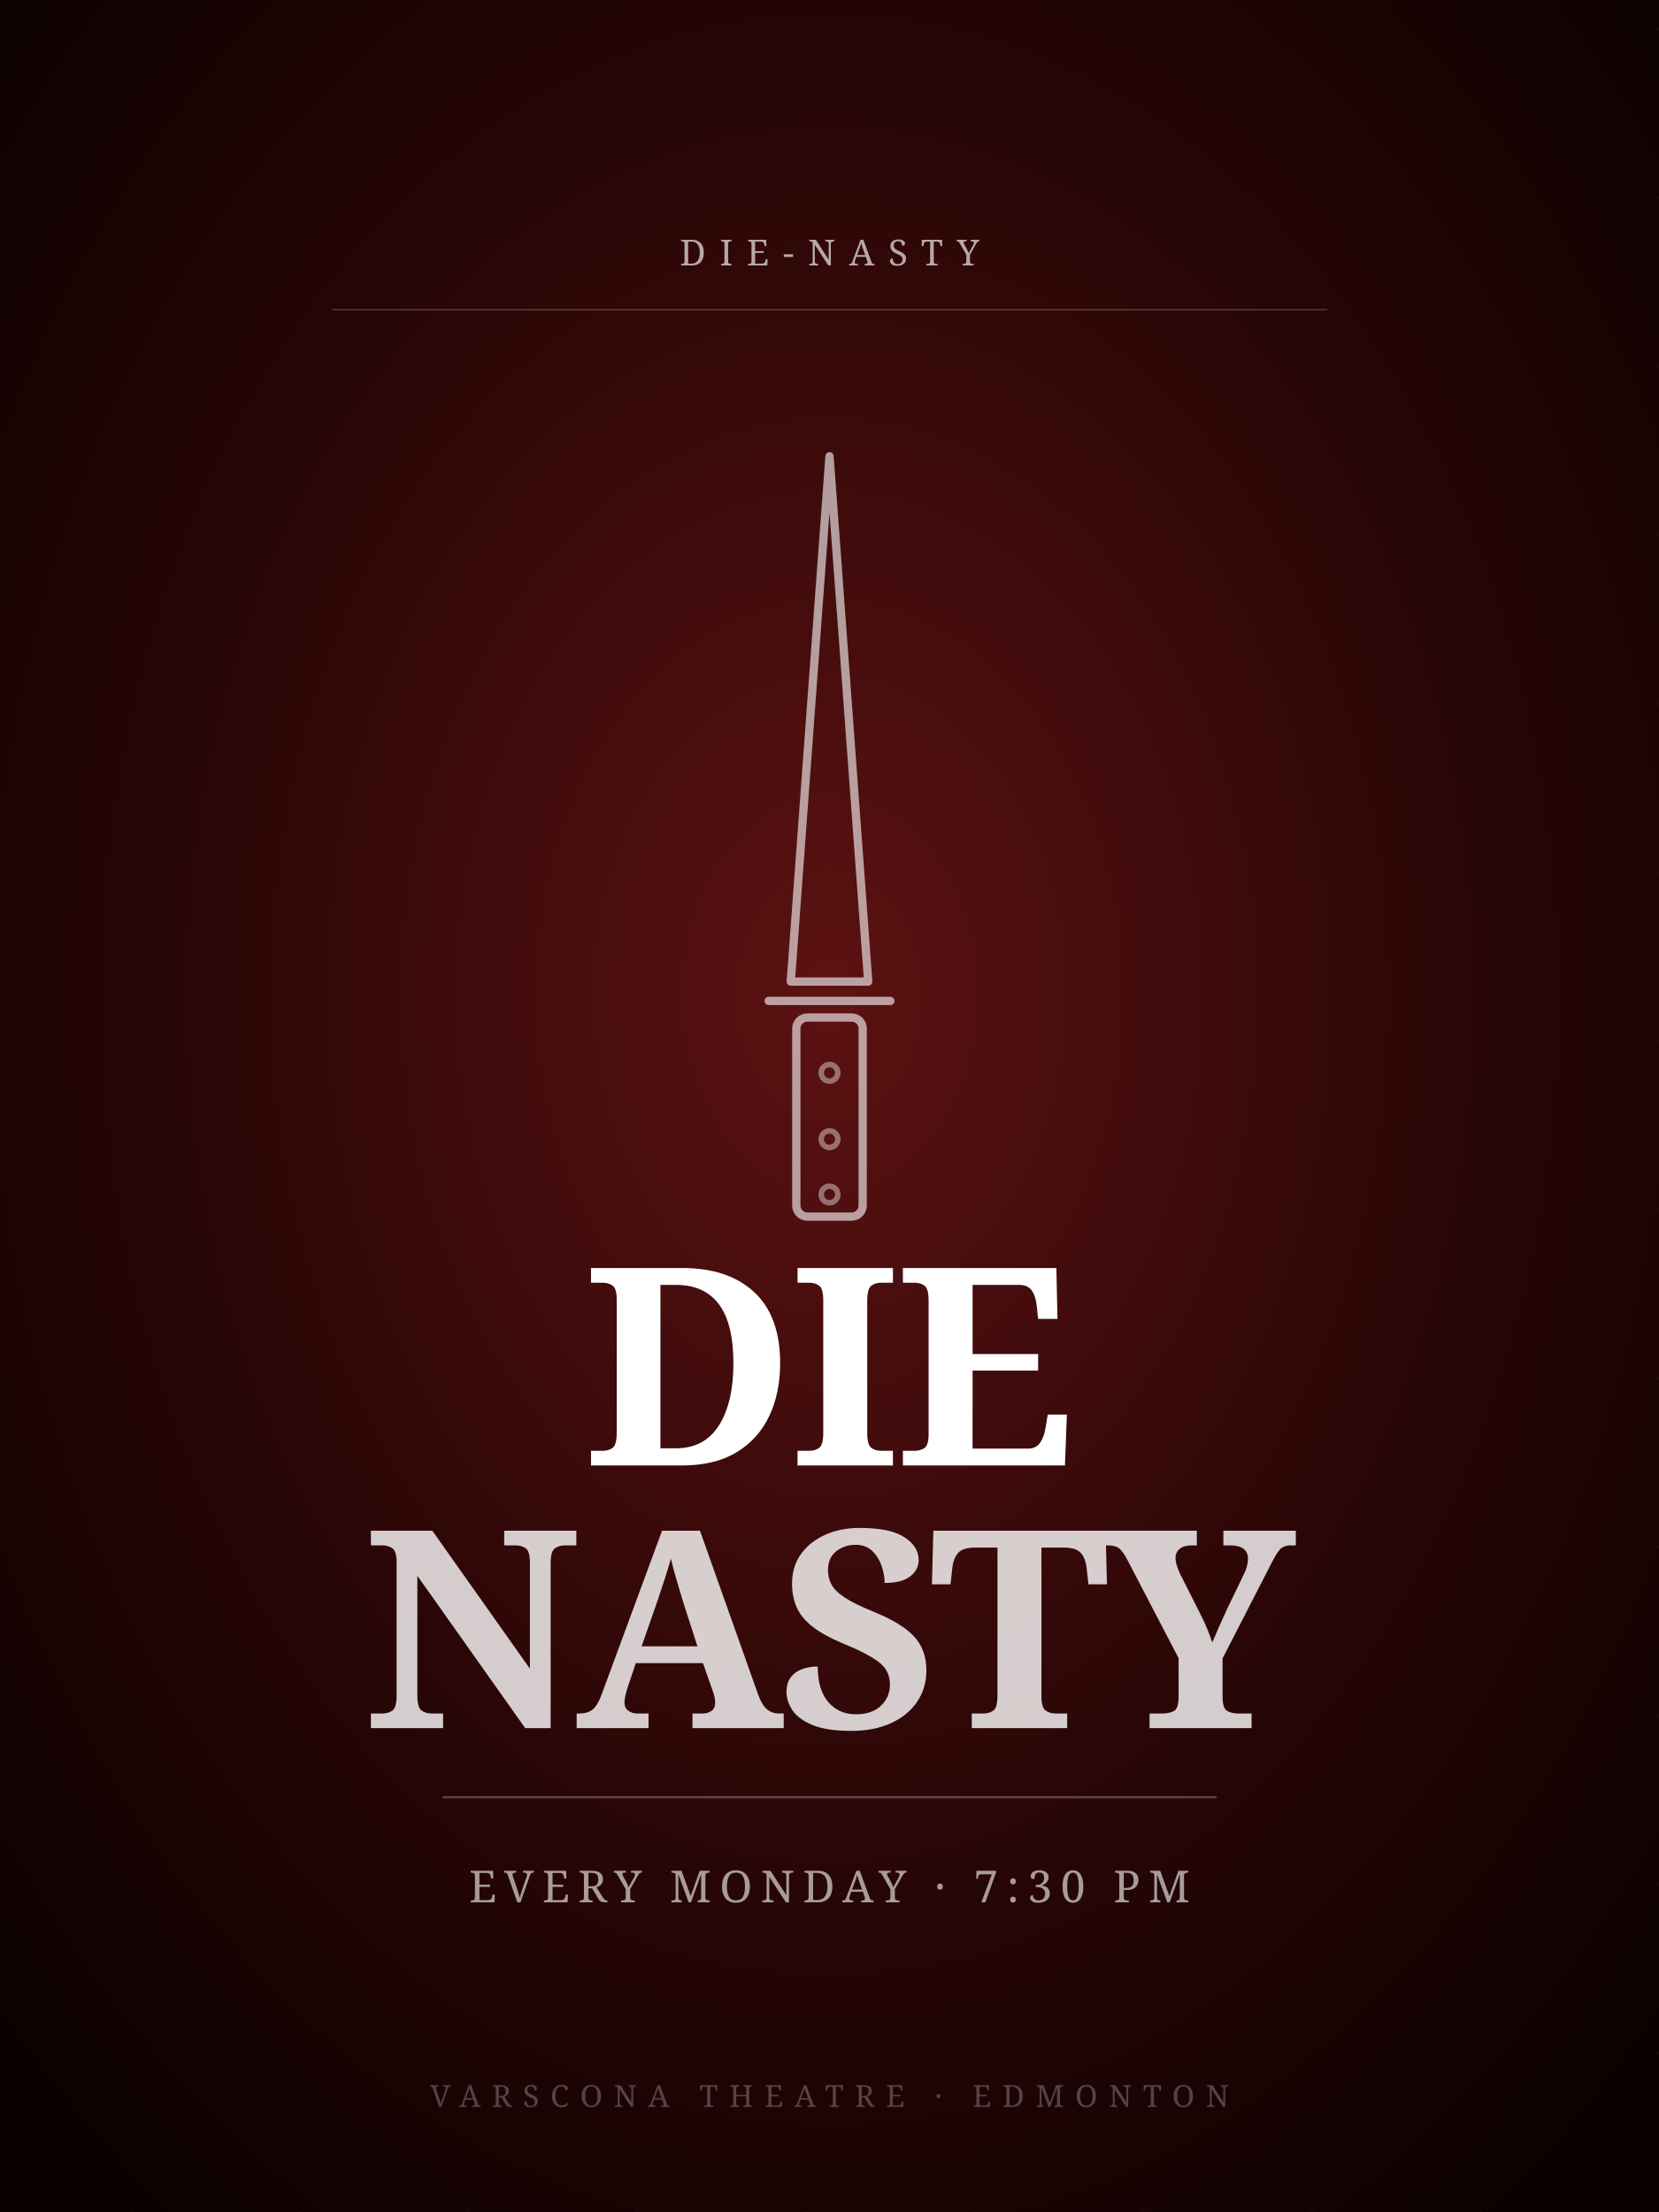
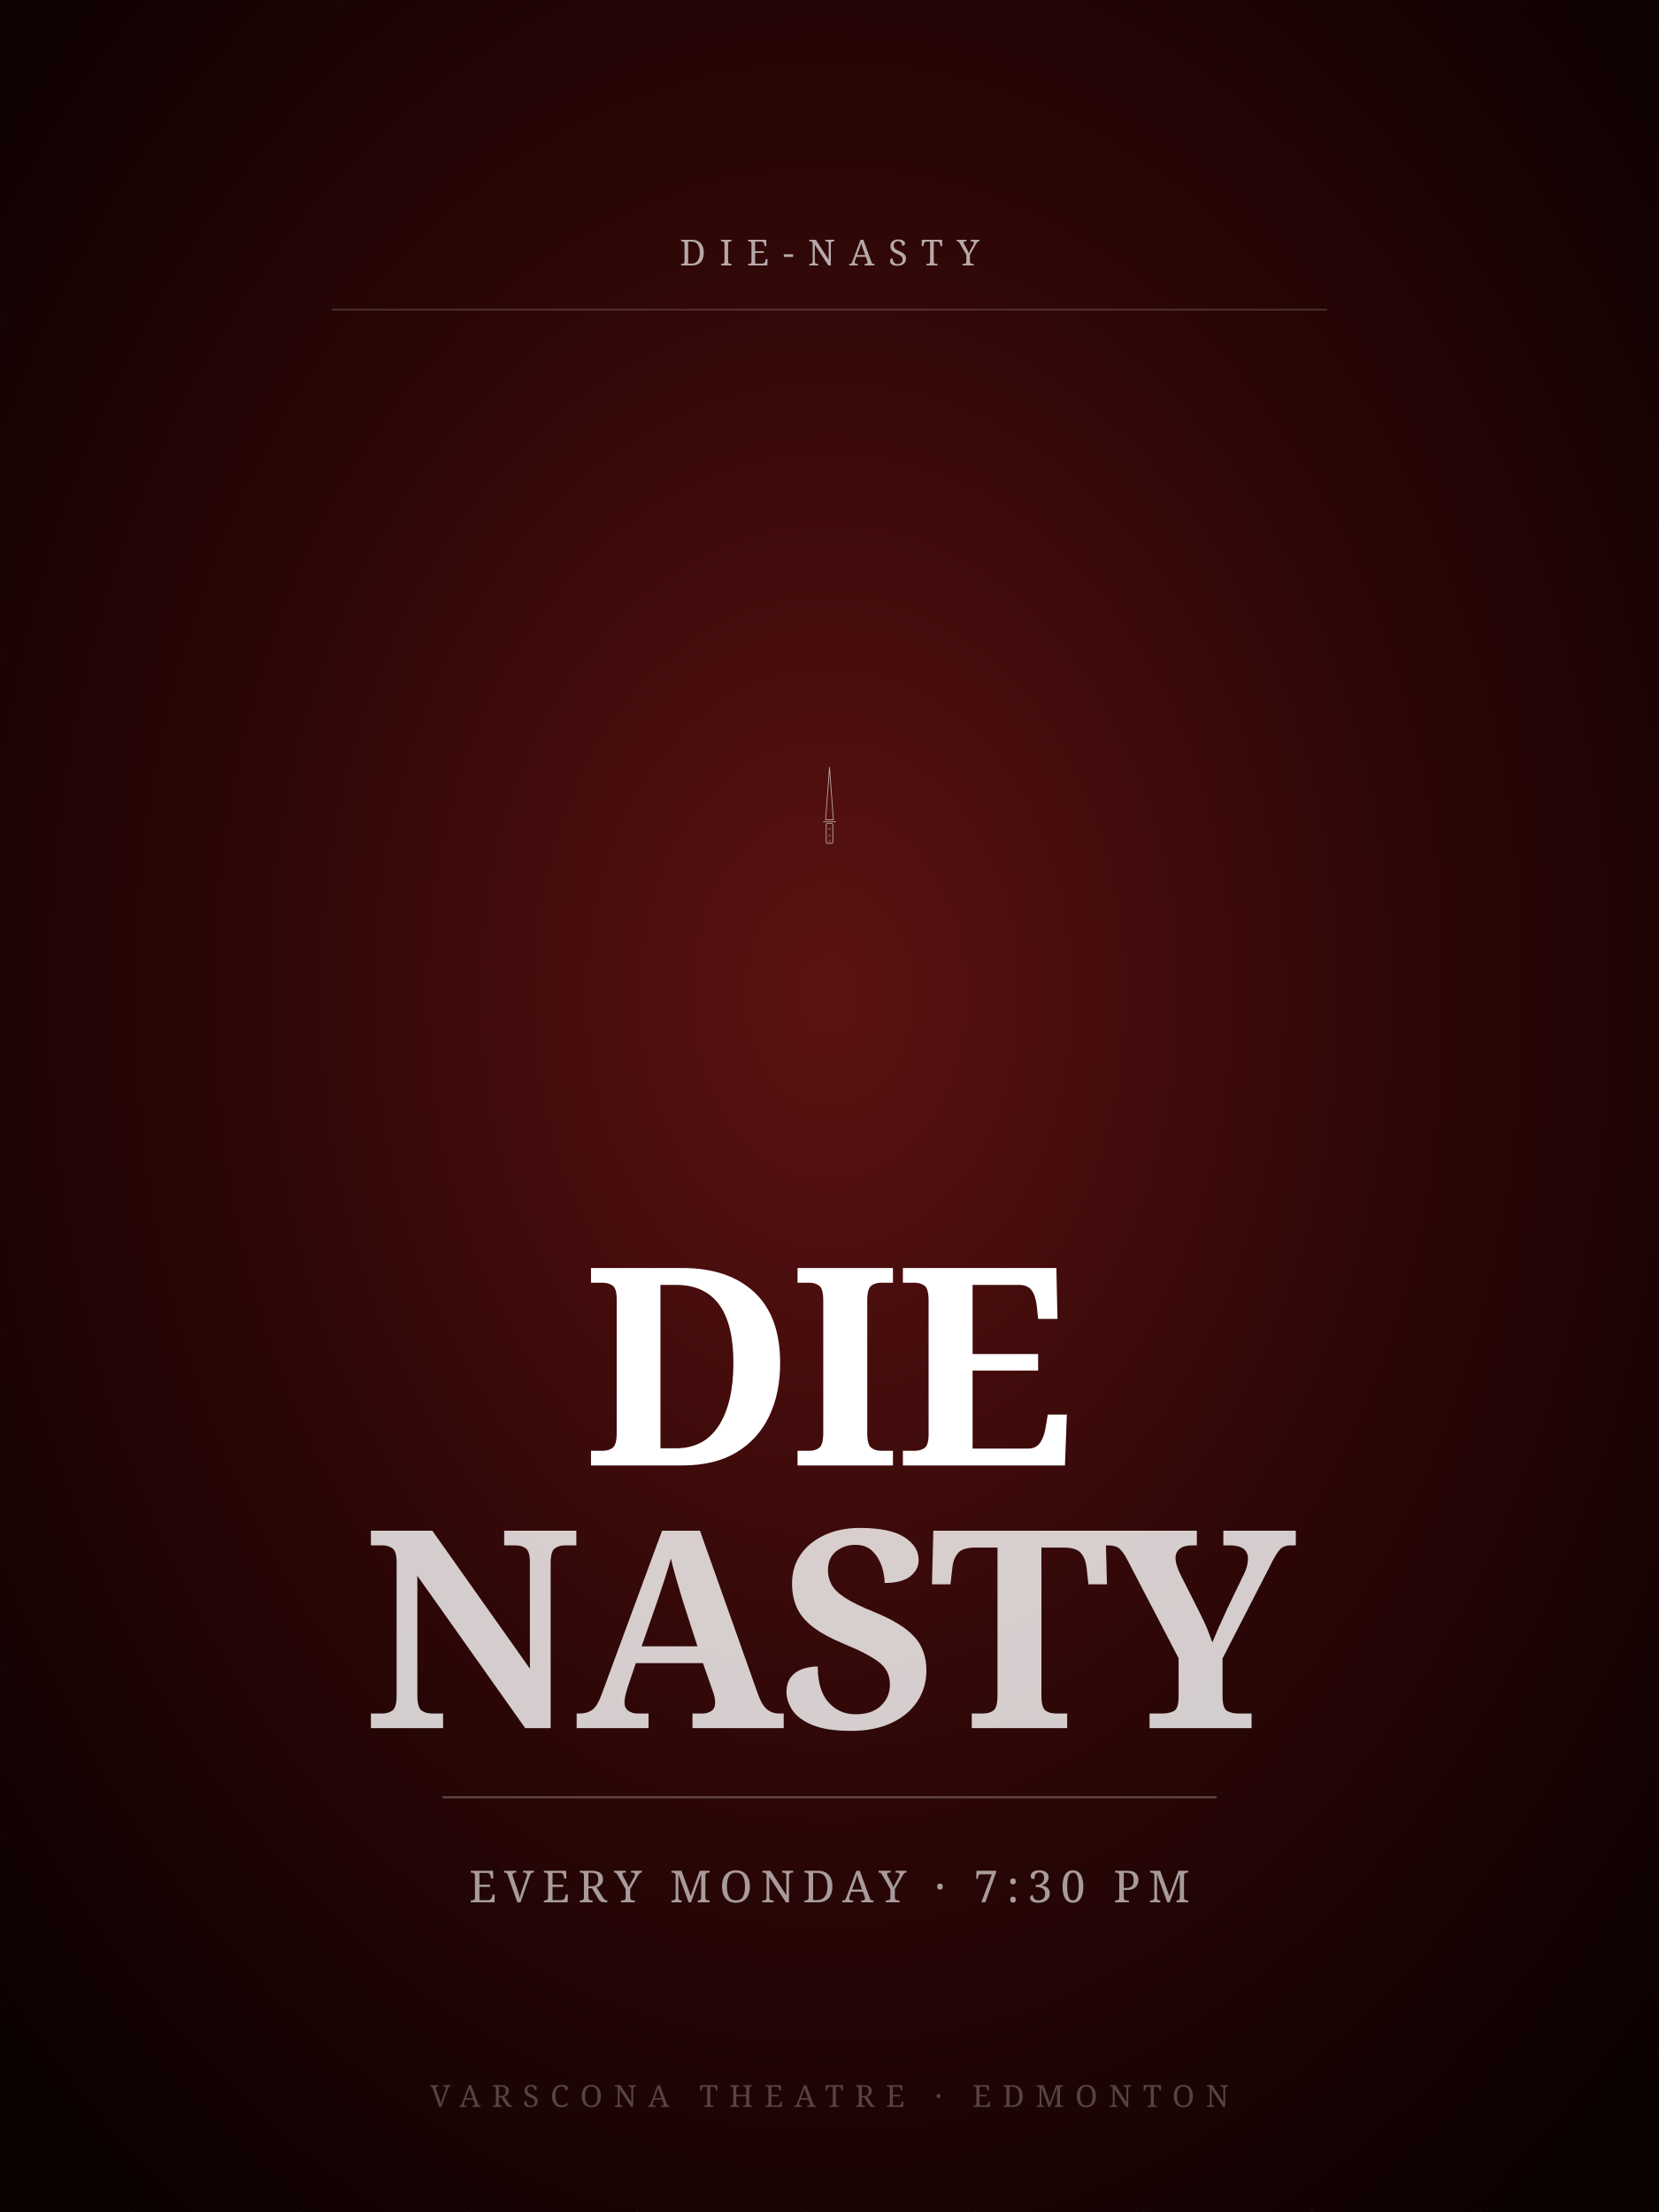
<svg xmlns="http://www.w3.org/2000/svg" viewBox="0 0 600 800" width="600" height="800">
  <defs>
    <radialGradient id="bg" cx="50%" cy="45%" r="70%">
      <stop offset="0%" stop-color="#5c1212" />
      <stop offset="55%" stop-color="#2a0606" />
      <stop offset="100%" stop-color="#0a0101" />
    </radialGradient>
  </defs>
  <rect width="600" height="800" fill="url(#bg)" />
  <rect width="600" height="800" fill="none" stroke="#ffffff" stroke-width="0.4" stroke-dasharray="1,60" stroke-opacity="0.05" />
-   <g fill="none" stroke="#ffffff" stroke-linecap="round" stroke-linejoin="round">
+   <g fill="none" stroke="#ffffff" stroke-linecap="round" stroke-linejoin="round" vector-effect="non-scaling-stroke" transform="translate(300,290) scale(0.1) translate(-300,-290)">
    <path d="M300,165 L286,355 L314,355 Z" stroke-width="3" stroke-opacity="0.6" />
    <line x1="278" y1="362" x2="322" y2="362" stroke-width="3" stroke-opacity="0.6" />
    <rect x="288" y="368" width="24" height="72" rx="4" stroke-width="3" stroke-opacity="0.6" />
    <circle cx="300" cy="388" r="3" stroke-width="2" stroke-opacity="0.4" />
    <circle cx="300" cy="412" r="3" stroke-width="2" stroke-opacity="0.4" />
    <circle cx="300" cy="432" r="3" stroke-width="2" stroke-opacity="0.4" />
  </g>
  <text x="300" y="96" font-family="Georgia, serif" font-size="13" fill="#ffffff" fill-opacity="0.65" text-anchor="middle" letter-spacing="5">DIE-NASTY</text>
  <line x1="120" y1="112" x2="480" y2="112" stroke="#ffffff" stroke-width="0.5" stroke-opacity="0.2" />
  <text x="300" y="530" font-family="Georgia, serif" font-size="100" font-weight="bold" fill="#ffffff" text-anchor="middle" letter-spacing="-2">DIE</text>
  <text x="300" y="625" font-family="Georgia, serif" font-size="100" font-weight="bold" fill="#ffffff" fill-opacity="0.8" text-anchor="middle" letter-spacing="-2">NASTY</text>
  <line x1="160" y1="650" x2="440" y2="650" stroke="#ffffff" stroke-width="0.8" stroke-opacity="0.25" />
  <text x="300" y="688" font-family="Georgia, serif" font-size="16" fill="#ffffff" fill-opacity="0.6" text-anchor="middle" letter-spacing="3">EVERY MONDAY · 7:30 PM</text>
  <text x="300" y="762" font-family="Georgia, serif" font-size="11" fill="#ffffff" fill-opacity="0.25" text-anchor="middle" letter-spacing="4">VARSCONA THEATRE · EDMONTON</text>
</svg>
